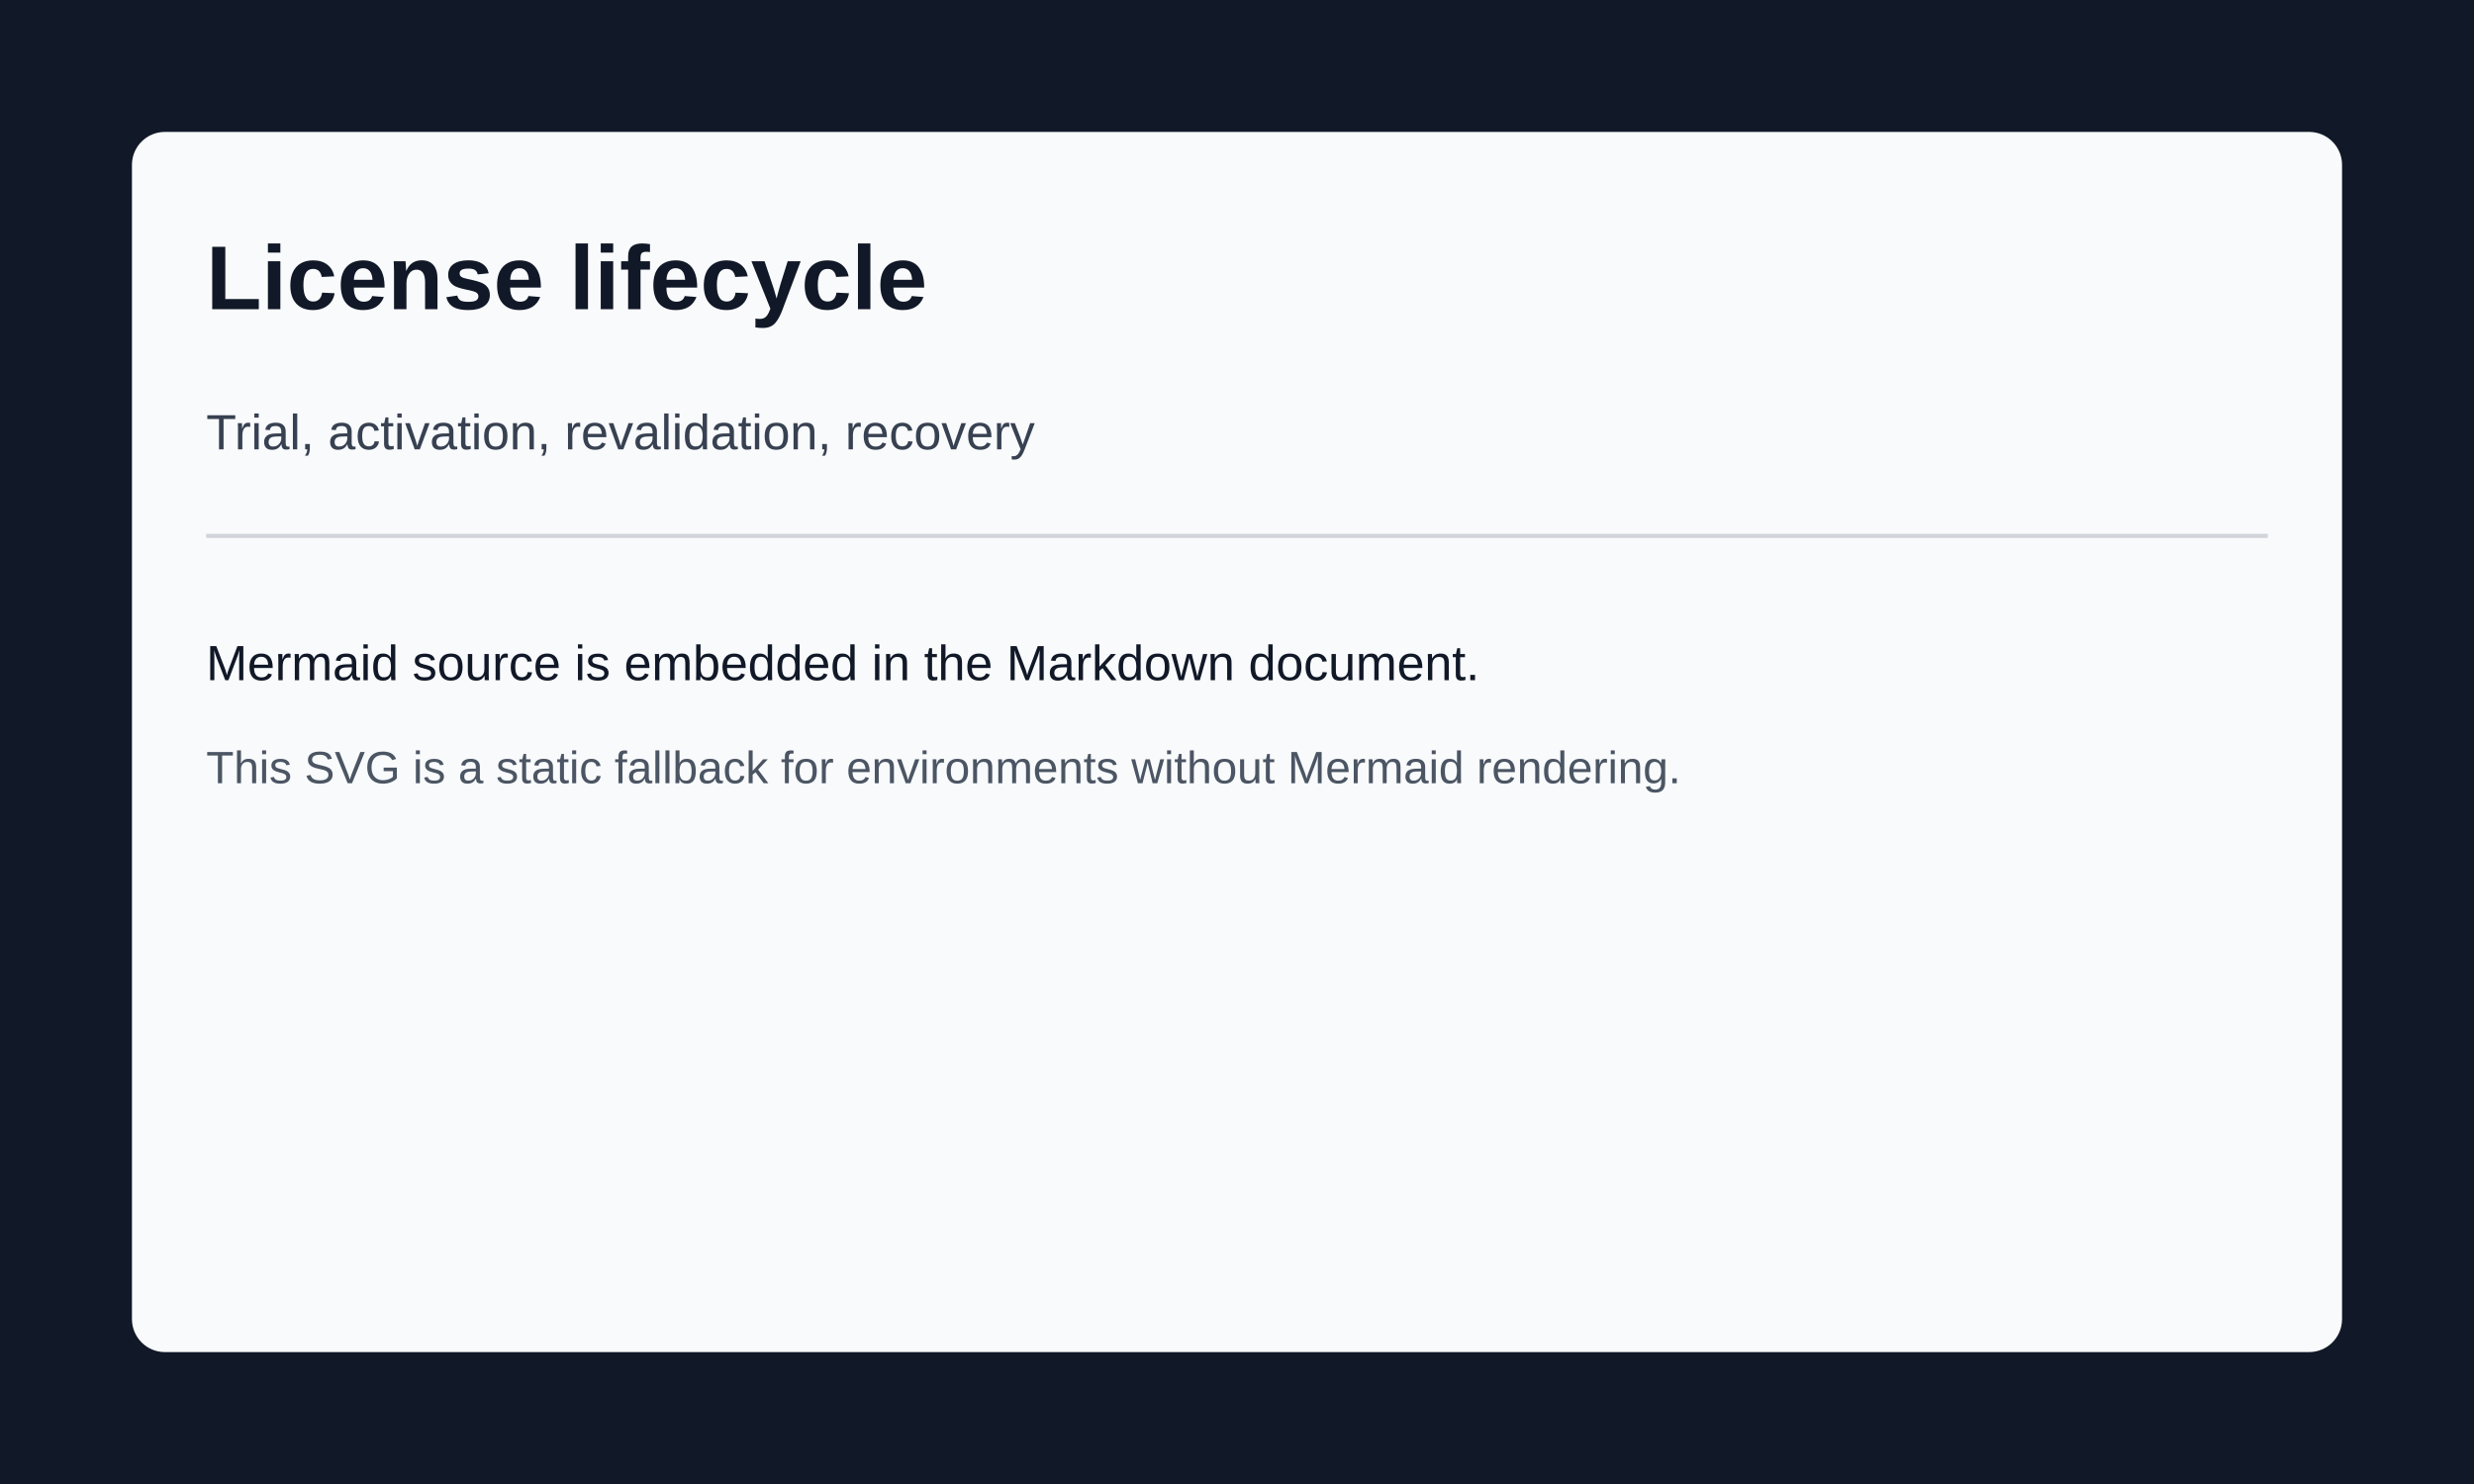
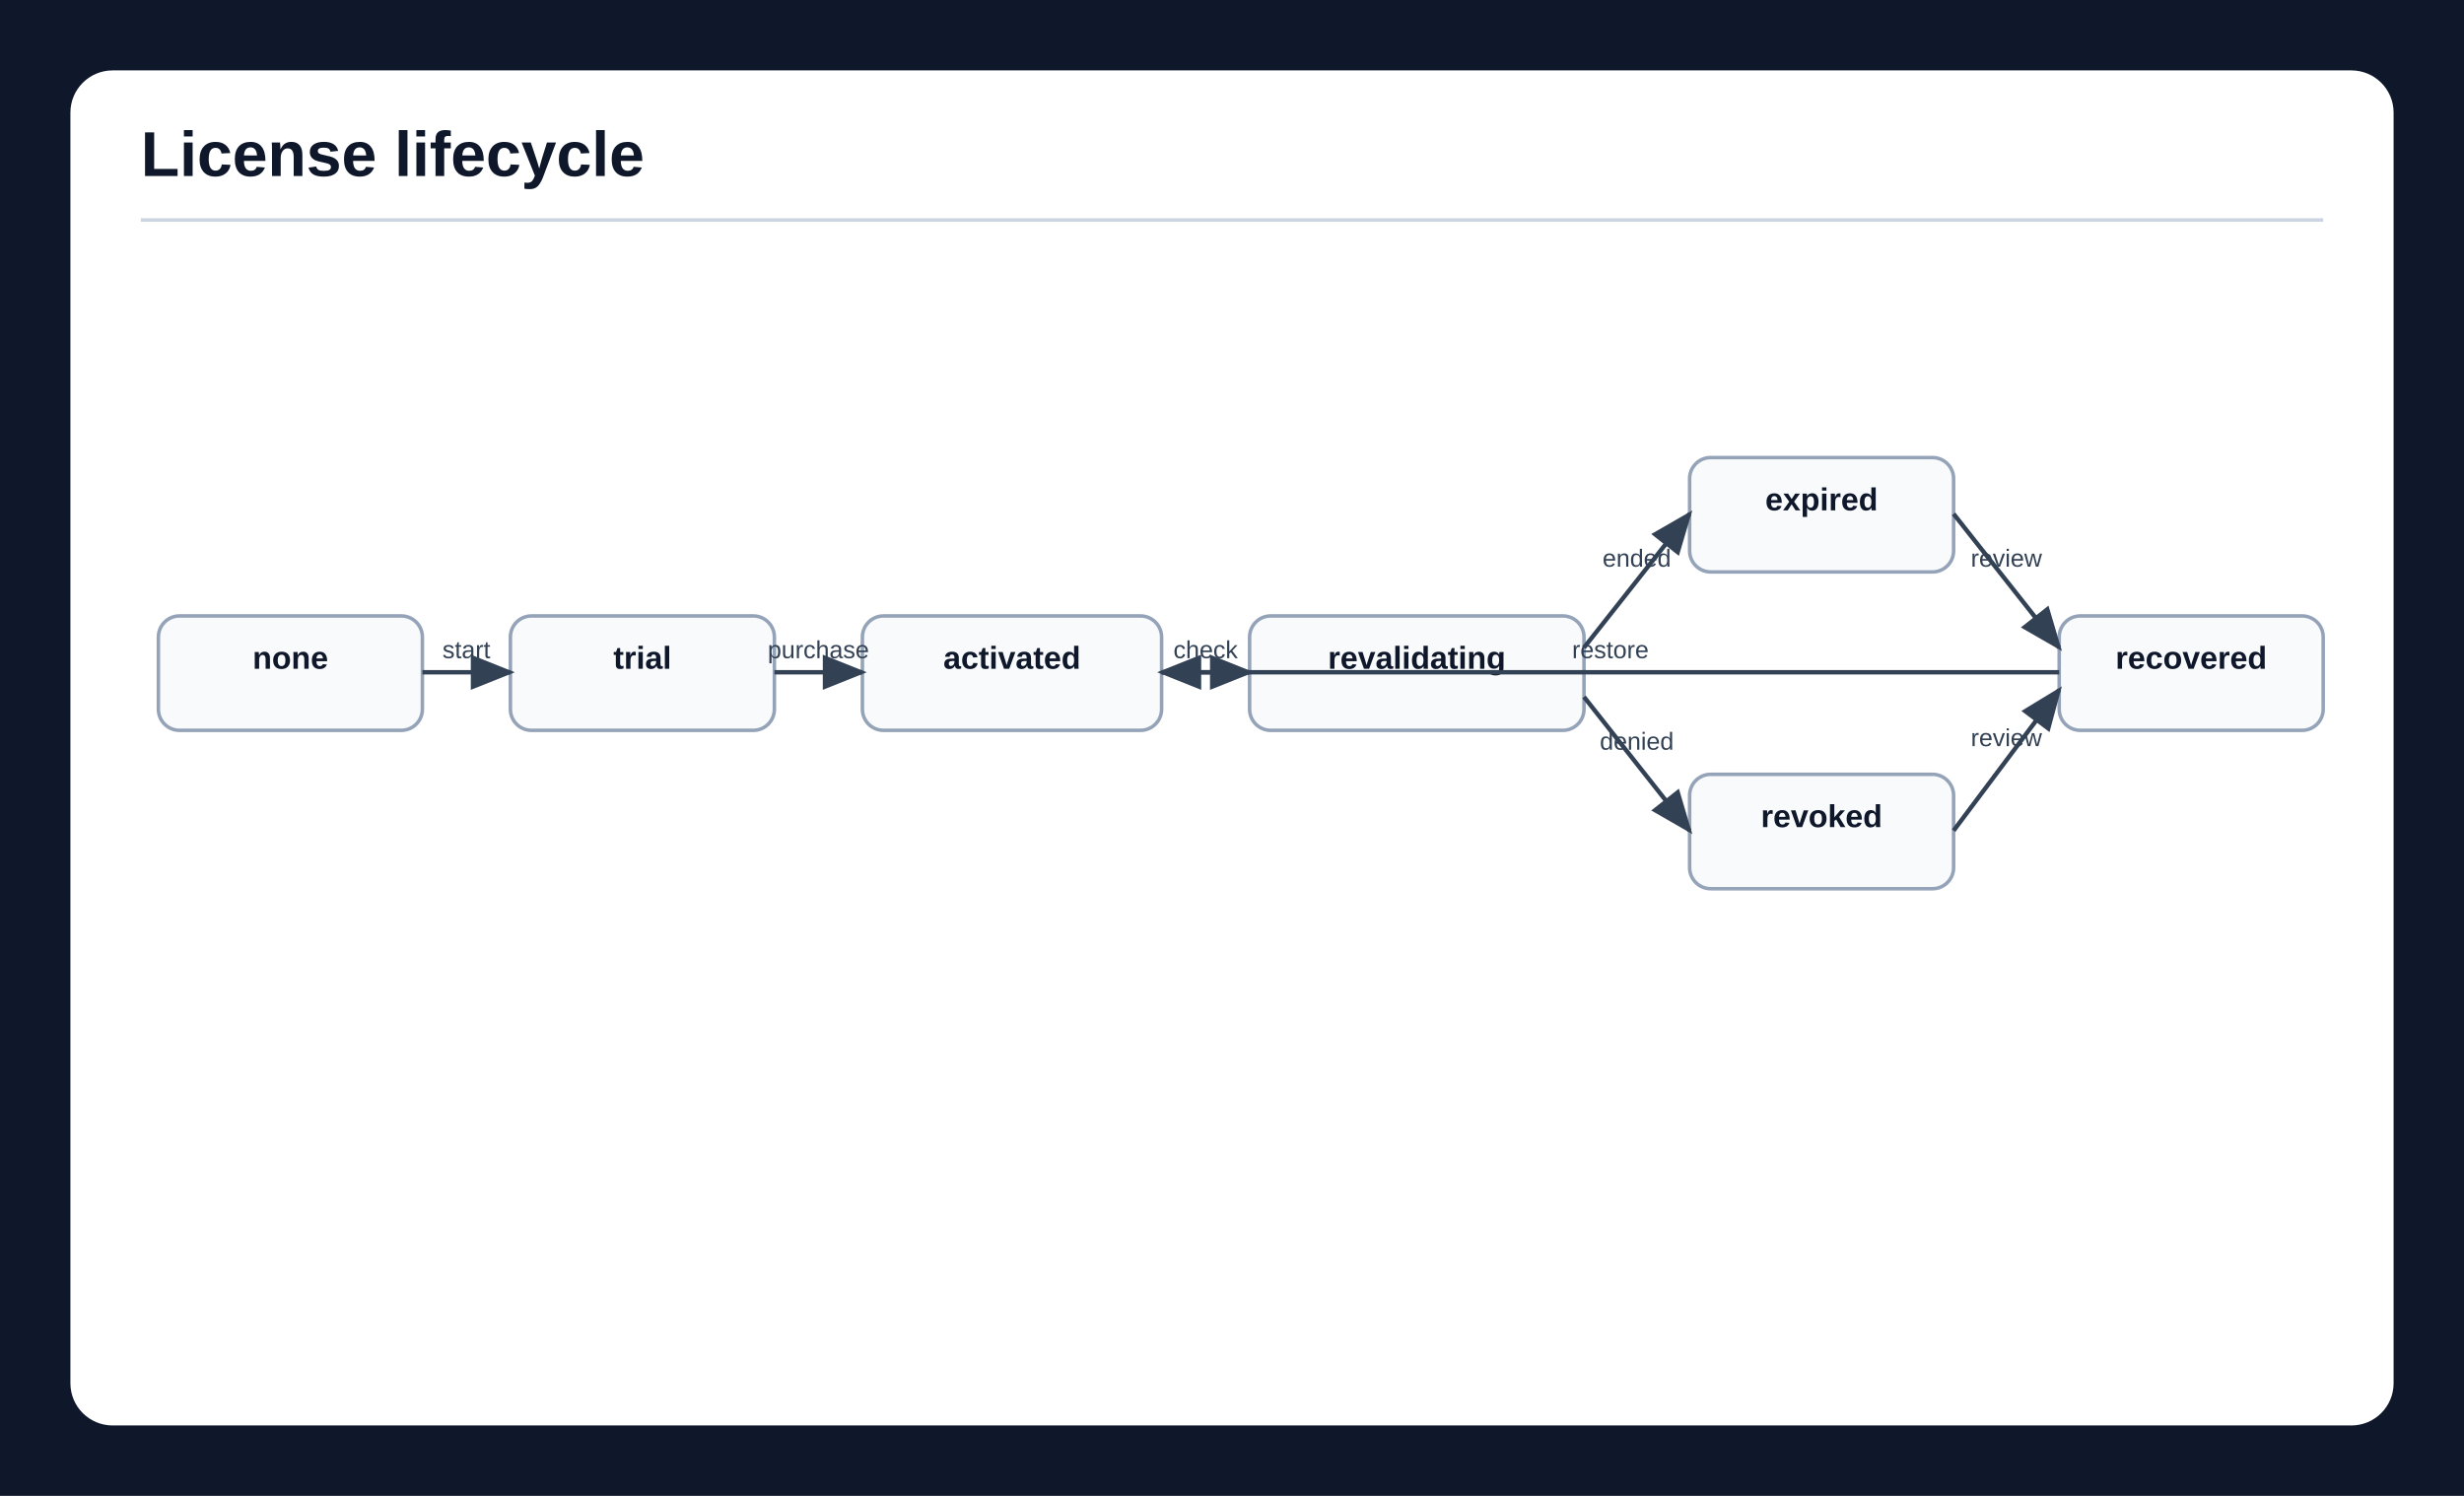
- <svg xmlns="http://www.w3.org/2000/svg" width="1200" height="720" viewBox="0 0 1200 720" role="img" aria-label="License lifecycle">
-   <rect width="1200" height="720" fill="#111827" />
-   <rect x="64" y="64" width="1072" height="592" rx="16" fill="#f8fafc" />
-   <text x="100" y="150" font-family="Arial, sans-serif" font-size="44" font-weight="700" fill="#111827">License lifecycle</text>
-   <text x="100" y="218" font-family="Arial, sans-serif" font-size="24" fill="#374151">Trial, activation, revalidation, recovery</text>
-   <line x1="100" y1="260" x2="1100" y2="260" stroke="#d1d5db" stroke-width="2" />
-   <text x="100" y="330" font-family="Arial, sans-serif" font-size="24" fill="#111827">Mermaid source is embedded in the Markdown document.</text>
-   <text x="100" y="380" font-family="Arial, sans-serif" font-size="22" fill="#4b5563">This SVG is a static fallback for environments without Mermaid rendering.</text>
+ <svg xmlns="http://www.w3.org/2000/svg" width="1400" height="850" viewBox="0 0 1400 850" role="img" aria-label="License lifecycle">
+   <defs>
+     <marker id="arrow" markerWidth="10" markerHeight="8" refX="9" refY="4" orient="auto">
+       <path d="M0,0 L10,4 L0,8 Z" fill="#334155" />
+     </marker>
+   </defs>
+   <rect width="1400" height="850" fill="#0f172a" />
+   <rect x="40" y="40" width="1320" height="770" rx="24" fill="#ffffff" />
+   <text x="80" y="100" font-family="Arial, sans-serif" font-size="36" font-weight="700" fill="#0f172a">License lifecycle</text>
+   <line x1="80" y1="125" x2="1320" y2="125" stroke="#cbd5e1" stroke-width="2" />
+   <g>
+     <rect x="90" y="350" width="150" height="65" rx="12" fill="#f8fafc" stroke="#94a3b8" stroke-width="2" />
+     <text x="165" y="380" text-anchor="middle" font-family="Arial, sans-serif" font-size="18" font-weight="700" fill="#0f172a">none</text>
+   </g>
+   <g>
+     <rect x="290" y="350" width="150" height="65" rx="12" fill="#f8fafc" stroke="#94a3b8" stroke-width="2" />
+     <text x="365" y="380" text-anchor="middle" font-family="Arial, sans-serif" font-size="18" font-weight="700" fill="#0f172a">trial</text>
+   </g>
+   <g>
+     <rect x="490" y="350" width="170" height="65" rx="12" fill="#f8fafc" stroke="#94a3b8" stroke-width="2" />
+     <text x="575" y="380" text-anchor="middle" font-family="Arial, sans-serif" font-size="18" font-weight="700" fill="#0f172a">activated</text>
+   </g>
+   <g>
+     <rect x="710" y="350" width="190" height="65" rx="12" fill="#f8fafc" stroke="#94a3b8" stroke-width="2" />
+     <text x="805" y="380" text-anchor="middle" font-family="Arial, sans-serif" font-size="18" font-weight="700" fill="#0f172a">revalidating</text>
+   </g>
+   <g>
+     <rect x="960" y="260" width="150" height="65" rx="12" fill="#f8fafc" stroke="#94a3b8" stroke-width="2" />
+     <text x="1035" y="290" text-anchor="middle" font-family="Arial, sans-serif" font-size="18" font-weight="700" fill="#0f172a">expired</text>
+   </g>
+   <g>
+     <rect x="960" y="440" width="150" height="65" rx="12" fill="#f8fafc" stroke="#94a3b8" stroke-width="2" />
+     <text x="1035" y="470" text-anchor="middle" font-family="Arial, sans-serif" font-size="18" font-weight="700" fill="#0f172a">revoked</text>
+   </g>
+   <g>
+     <rect x="1170" y="350" width="150" height="65" rx="12" fill="#f8fafc" stroke="#94a3b8" stroke-width="2" />
+     <text x="1245" y="380" text-anchor="middle" font-family="Arial, sans-serif" font-size="18" font-weight="700" fill="#0f172a">recovered</text>
+   </g>
+   <line x1="240" y1="382" x2="290" y2="382" stroke="#334155" stroke-width="2.5" marker-end="url(#arrow)" />
+   <text x="265" y="374" text-anchor="middle" font-family="Arial, sans-serif" font-size="14" fill="#334155">start</text>
+   <line x1="440" y1="382" x2="490" y2="382" stroke="#334155" stroke-width="2.5" marker-end="url(#arrow)" />
+   <text x="465" y="374" text-anchor="middle" font-family="Arial, sans-serif" font-size="14" fill="#334155">purchase</text>
+   <line x1="660" y1="382" x2="710" y2="382" stroke="#334155" stroke-width="2.5" marker-end="url(#arrow)" />
+   <text x="685" y="374" text-anchor="middle" font-family="Arial, sans-serif" font-size="14" fill="#334155">check</text>
+   <line x1="900" y1="368" x2="960" y2="292" stroke="#334155" stroke-width="2.5" marker-end="url(#arrow)" />
+   <text x="930" y="322" text-anchor="middle" font-family="Arial, sans-serif" font-size="14" fill="#334155">ended</text>
+   <line x1="900" y1="396" x2="960" y2="472" stroke="#334155" stroke-width="2.5" marker-end="url(#arrow)" />
+   <text x="930" y="426" text-anchor="middle" font-family="Arial, sans-serif" font-size="14" fill="#334155">denied</text>
+   <line x1="1110" y1="292" x2="1170" y2="368" stroke="#334155" stroke-width="2.5" marker-end="url(#arrow)" />
+   <text x="1140" y="322" text-anchor="middle" font-family="Arial, sans-serif" font-size="14" fill="#334155">review</text>
+   <line x1="1110" y1="472" x2="1170" y2="392" stroke="#334155" stroke-width="2.5" marker-end="url(#arrow)" />
+   <text x="1140" y="424" text-anchor="middle" font-family="Arial, sans-serif" font-size="14" fill="#334155">review</text>
+   <line x1="1170" y1="382" x2="660" y2="382" stroke="#334155" stroke-width="2.5" marker-end="url(#arrow)" />
+   <text x="915" y="374" text-anchor="middle" font-family="Arial, sans-serif" font-size="14" fill="#334155">restore</text>
</svg>
